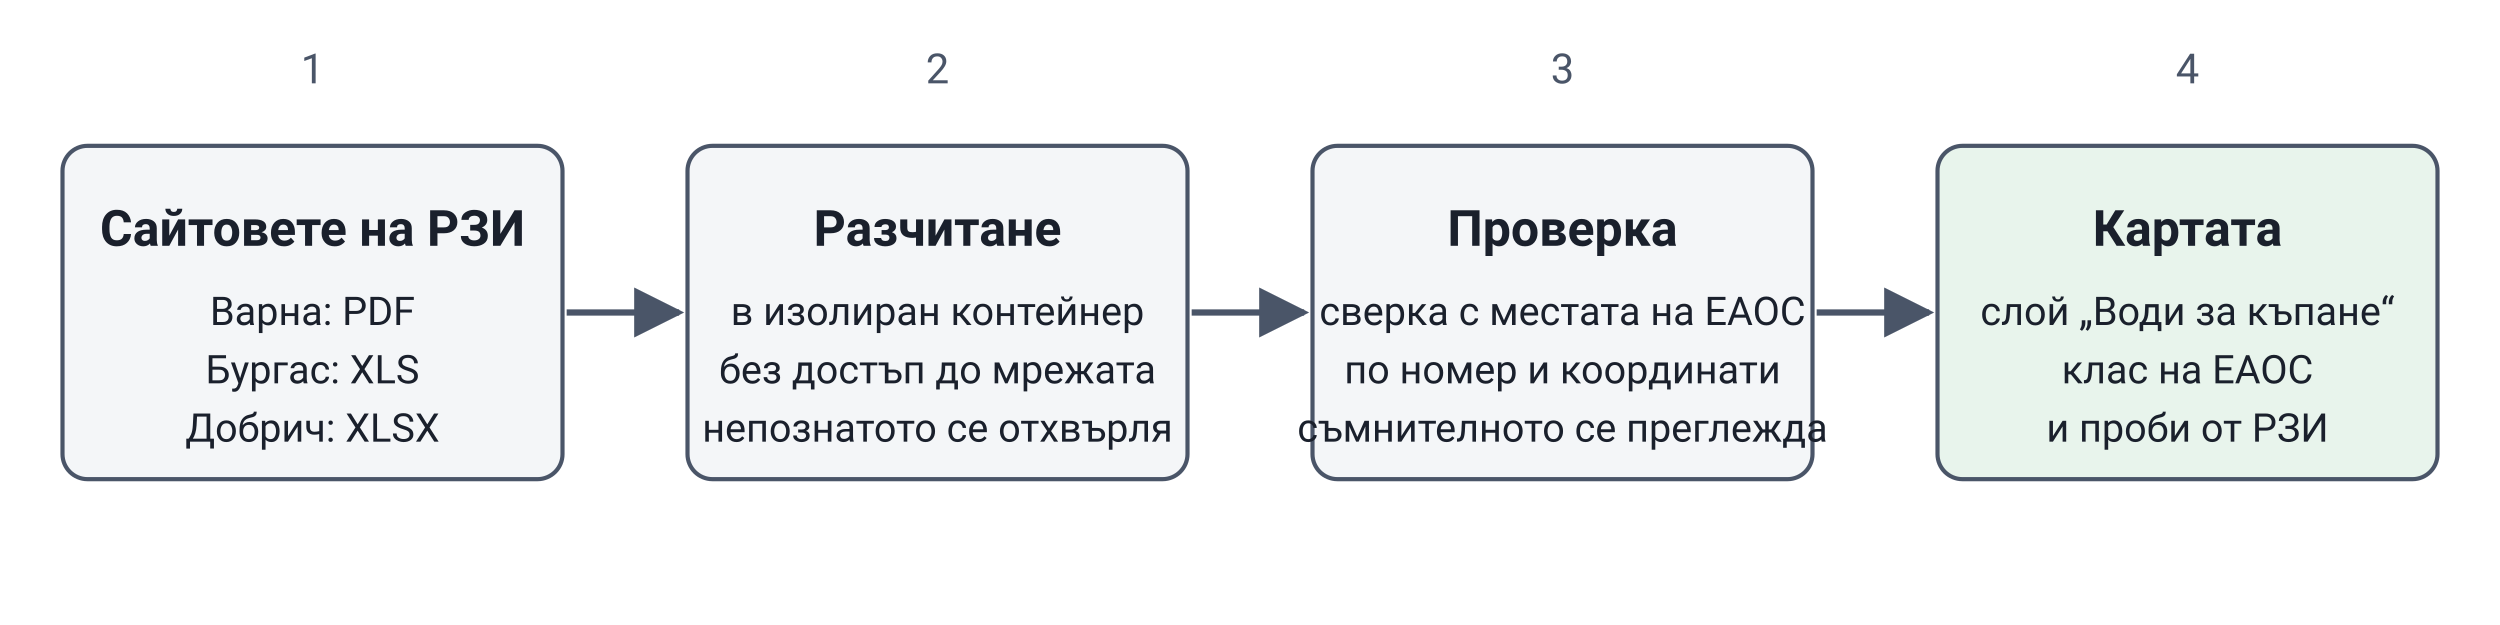
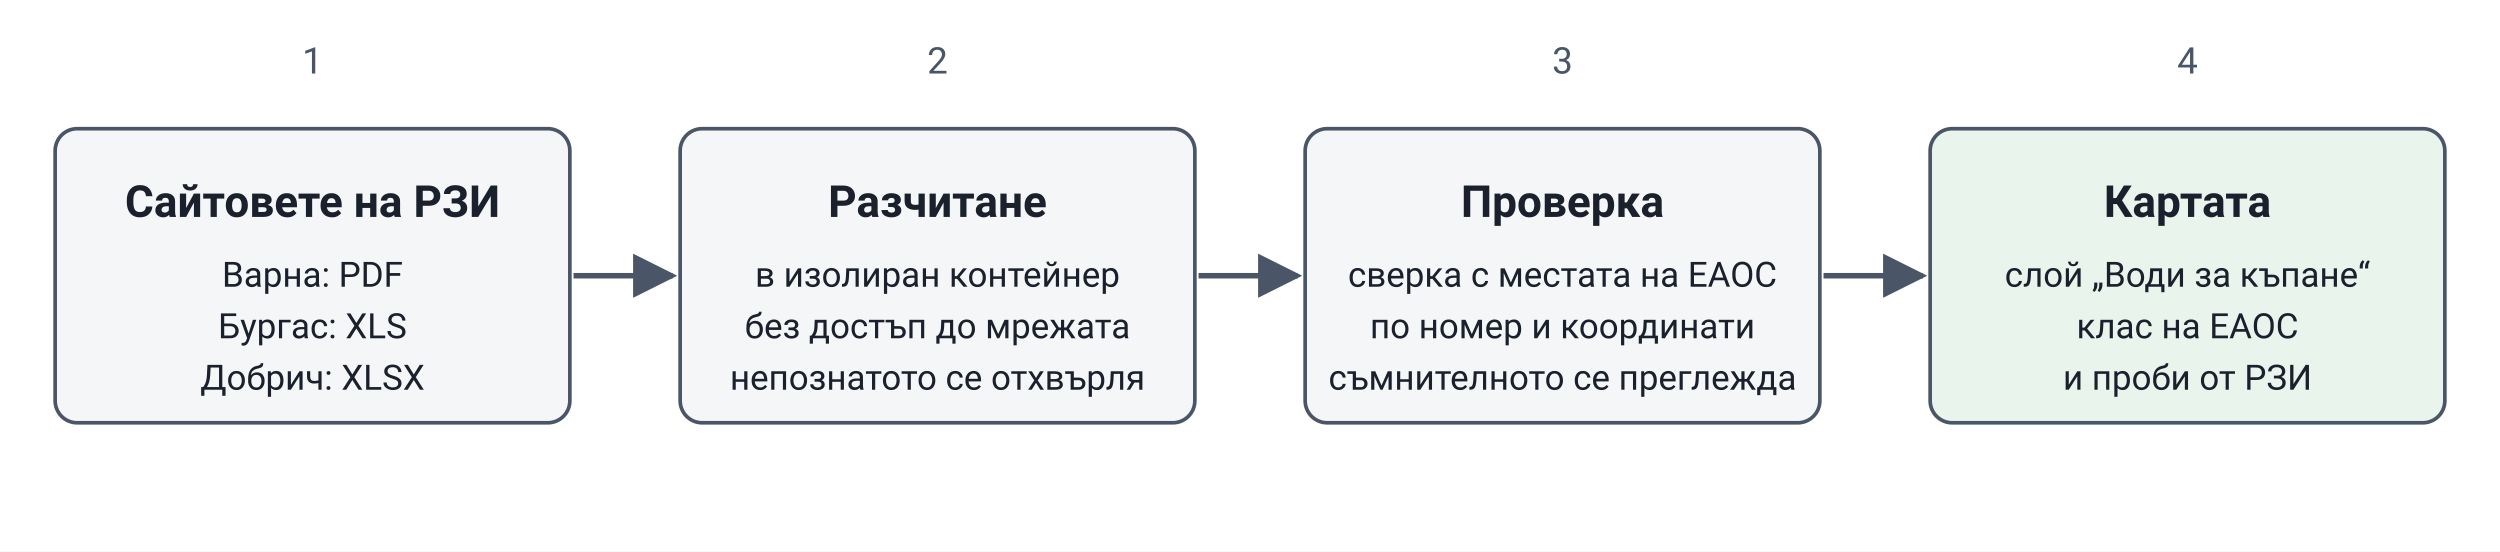
- <svg xmlns="http://www.w3.org/2000/svg" viewBox="0 0 1200 300" width="1200" height="300" font-family="system-ui, -apple-system, Segoe UI, Roboto, sans-serif">
-   <rect width="1200" height="300" fill="#ffffff" />
+ <svg xmlns="http://www.w3.org/2000/svg" viewBox="0 0 1360 300" width="1360" height="300" font-family="system-ui, -apple-system, Segoe UI, Roboto, sans-serif">
+   <rect width="1360" height="300" fill="#ffffff" />
  <defs>
    <marker id="a" viewBox="0 0 10 10" refX="9" refY="5" markerWidth="8" markerHeight="8" orient="auto">
      <path d="M0 0L10 5L0 10z" fill="#4a5568" />
    </marker>
  </defs>
  <g fill="#f4f6f8" stroke="#4a5568" stroke-width="2">
-     <rect x="30" y="70" width="240" height="160" rx="12" />
-     <rect x="330" y="70" width="240" height="160" rx="12" />
-     <rect x="630" y="70" width="240" height="160" rx="12" />
-     <rect x="930" y="70" width="240" height="160" rx="12" fill="#e8f4ec" />
+     <rect x="30" y="70" width="280" height="160" rx="12" />
+     <rect x="370" y="70" width="280" height="160" rx="12" />
+     <rect x="710" y="70" width="280" height="160" rx="12" />
+     <rect x="1050" y="70" width="280" height="160" rx="12" fill="#e8f4ec" />
  </g>
  <g stroke="#4a5568" stroke-width="3" marker-end="url(#a)">
-     <line x1="272" y1="150" x2="326" y2="150" />
-     <line x1="572" y1="150" x2="626" y2="150" />
-     <line x1="872" y1="150" x2="926" y2="150" />
+     <line x1="312" y1="150" x2="366" y2="150" />
+     <line x1="652" y1="150" x2="706" y2="150" />
+     <line x1="992" y1="150" x2="1046" y2="150" />
  </g>
  <g fill="#1a202c" text-anchor="middle">
-     <text x="150" y="40" font-size="20" fill="#4a5568">1</text>
-     <text x="450" y="40" font-size="20" fill="#4a5568">2</text>
-     <text x="750" y="40" font-size="20" fill="#4a5568">3</text>
-     <text x="1050" y="40" font-size="20" fill="#4a5568">4</text>
-     <text x="150" y="118" font-size="24" font-weight="700">Сайтовете на РЗИ</text>
-     <text x="150" y="156" font-size="19">Варна: PDF</text>
-     <text x="150" y="184" font-size="19">Бургас: XLS</text>
-     <text x="150" y="212" font-size="19">Добрич: XLSX</text>
-     <text x="450" y="118" font-size="24" font-weight="700">Разчитане</text>
-     <text x="450" y="156" font-size="19">в изолиран контейнер</text>
-     <text x="450" y="184" font-size="19">без достъп до мрежата</text>
-     <text x="450" y="212" font-size="19">непознатото се отхвърля</text>
-     <text x="750" y="118" font-size="24" font-weight="700">Проверка</text>
-     <text x="750" y="156" font-size="19">сверка с местата на ЕАОС</text>
-     <text x="750" y="184" font-size="19">по номер и координати</text>
-     <text x="750" y="212" font-size="19">съмнителното се преглежда</text>
-     <text x="1050" y="118" font-size="24" font-weight="700">Картата</text>
-     <text x="1050" y="156" font-size="19">слой „Води за къпане“</text>
-     <text x="1050" y="184" font-size="19">клас на ЕАОС</text>
-     <text x="1050" y="212" font-size="19">и проби от РЗИ</text>
+     <text x="170" y="40" font-size="20" fill="#4a5568">1</text>
+     <text x="510" y="40" font-size="20" fill="#4a5568">2</text>
+     <text x="850" y="40" font-size="20" fill="#4a5568">3</text>
+     <text x="1190" y="40" font-size="20" fill="#4a5568">4</text>
+     <text x="170" y="118" font-size="24" font-weight="700">Сайтовете на РЗИ</text>
+     <text x="170" y="156" font-size="19">Варна: PDF</text>
+     <text x="170" y="184" font-size="19">Бургас: XLS</text>
+     <text x="170" y="212" font-size="19">Добрич: XLSX</text>
+     <text x="510" y="118" font-size="24" font-weight="700">Разчитане</text>
+     <text x="510" y="156" font-size="19">в изолиран контейнер</text>
+     <text x="510" y="184" font-size="19">без достъп до мрежата</text>
+     <text x="510" y="212" font-size="19">непознатото се отхвърля</text>
+     <text x="850" y="118" font-size="24" font-weight="700">Проверка</text>
+     <text x="850" y="156" font-size="19">сверка с местата на ЕАОС</text>
+     <text x="850" y="184" font-size="19">по номер и координати</text>
+     <text x="850" y="212" font-size="19">съмнителното се преглежда</text>
+     <text x="1190" y="118" font-size="24" font-weight="700">Картата</text>
+     <text x="1190" y="156" font-size="19">слой „Води за къпане“</text>
+     <text x="1190" y="184" font-size="19">клас на ЕАОС</text>
+     <text x="1190" y="212" font-size="19">и проби от РЗИ</text>
  </g>
</svg>
